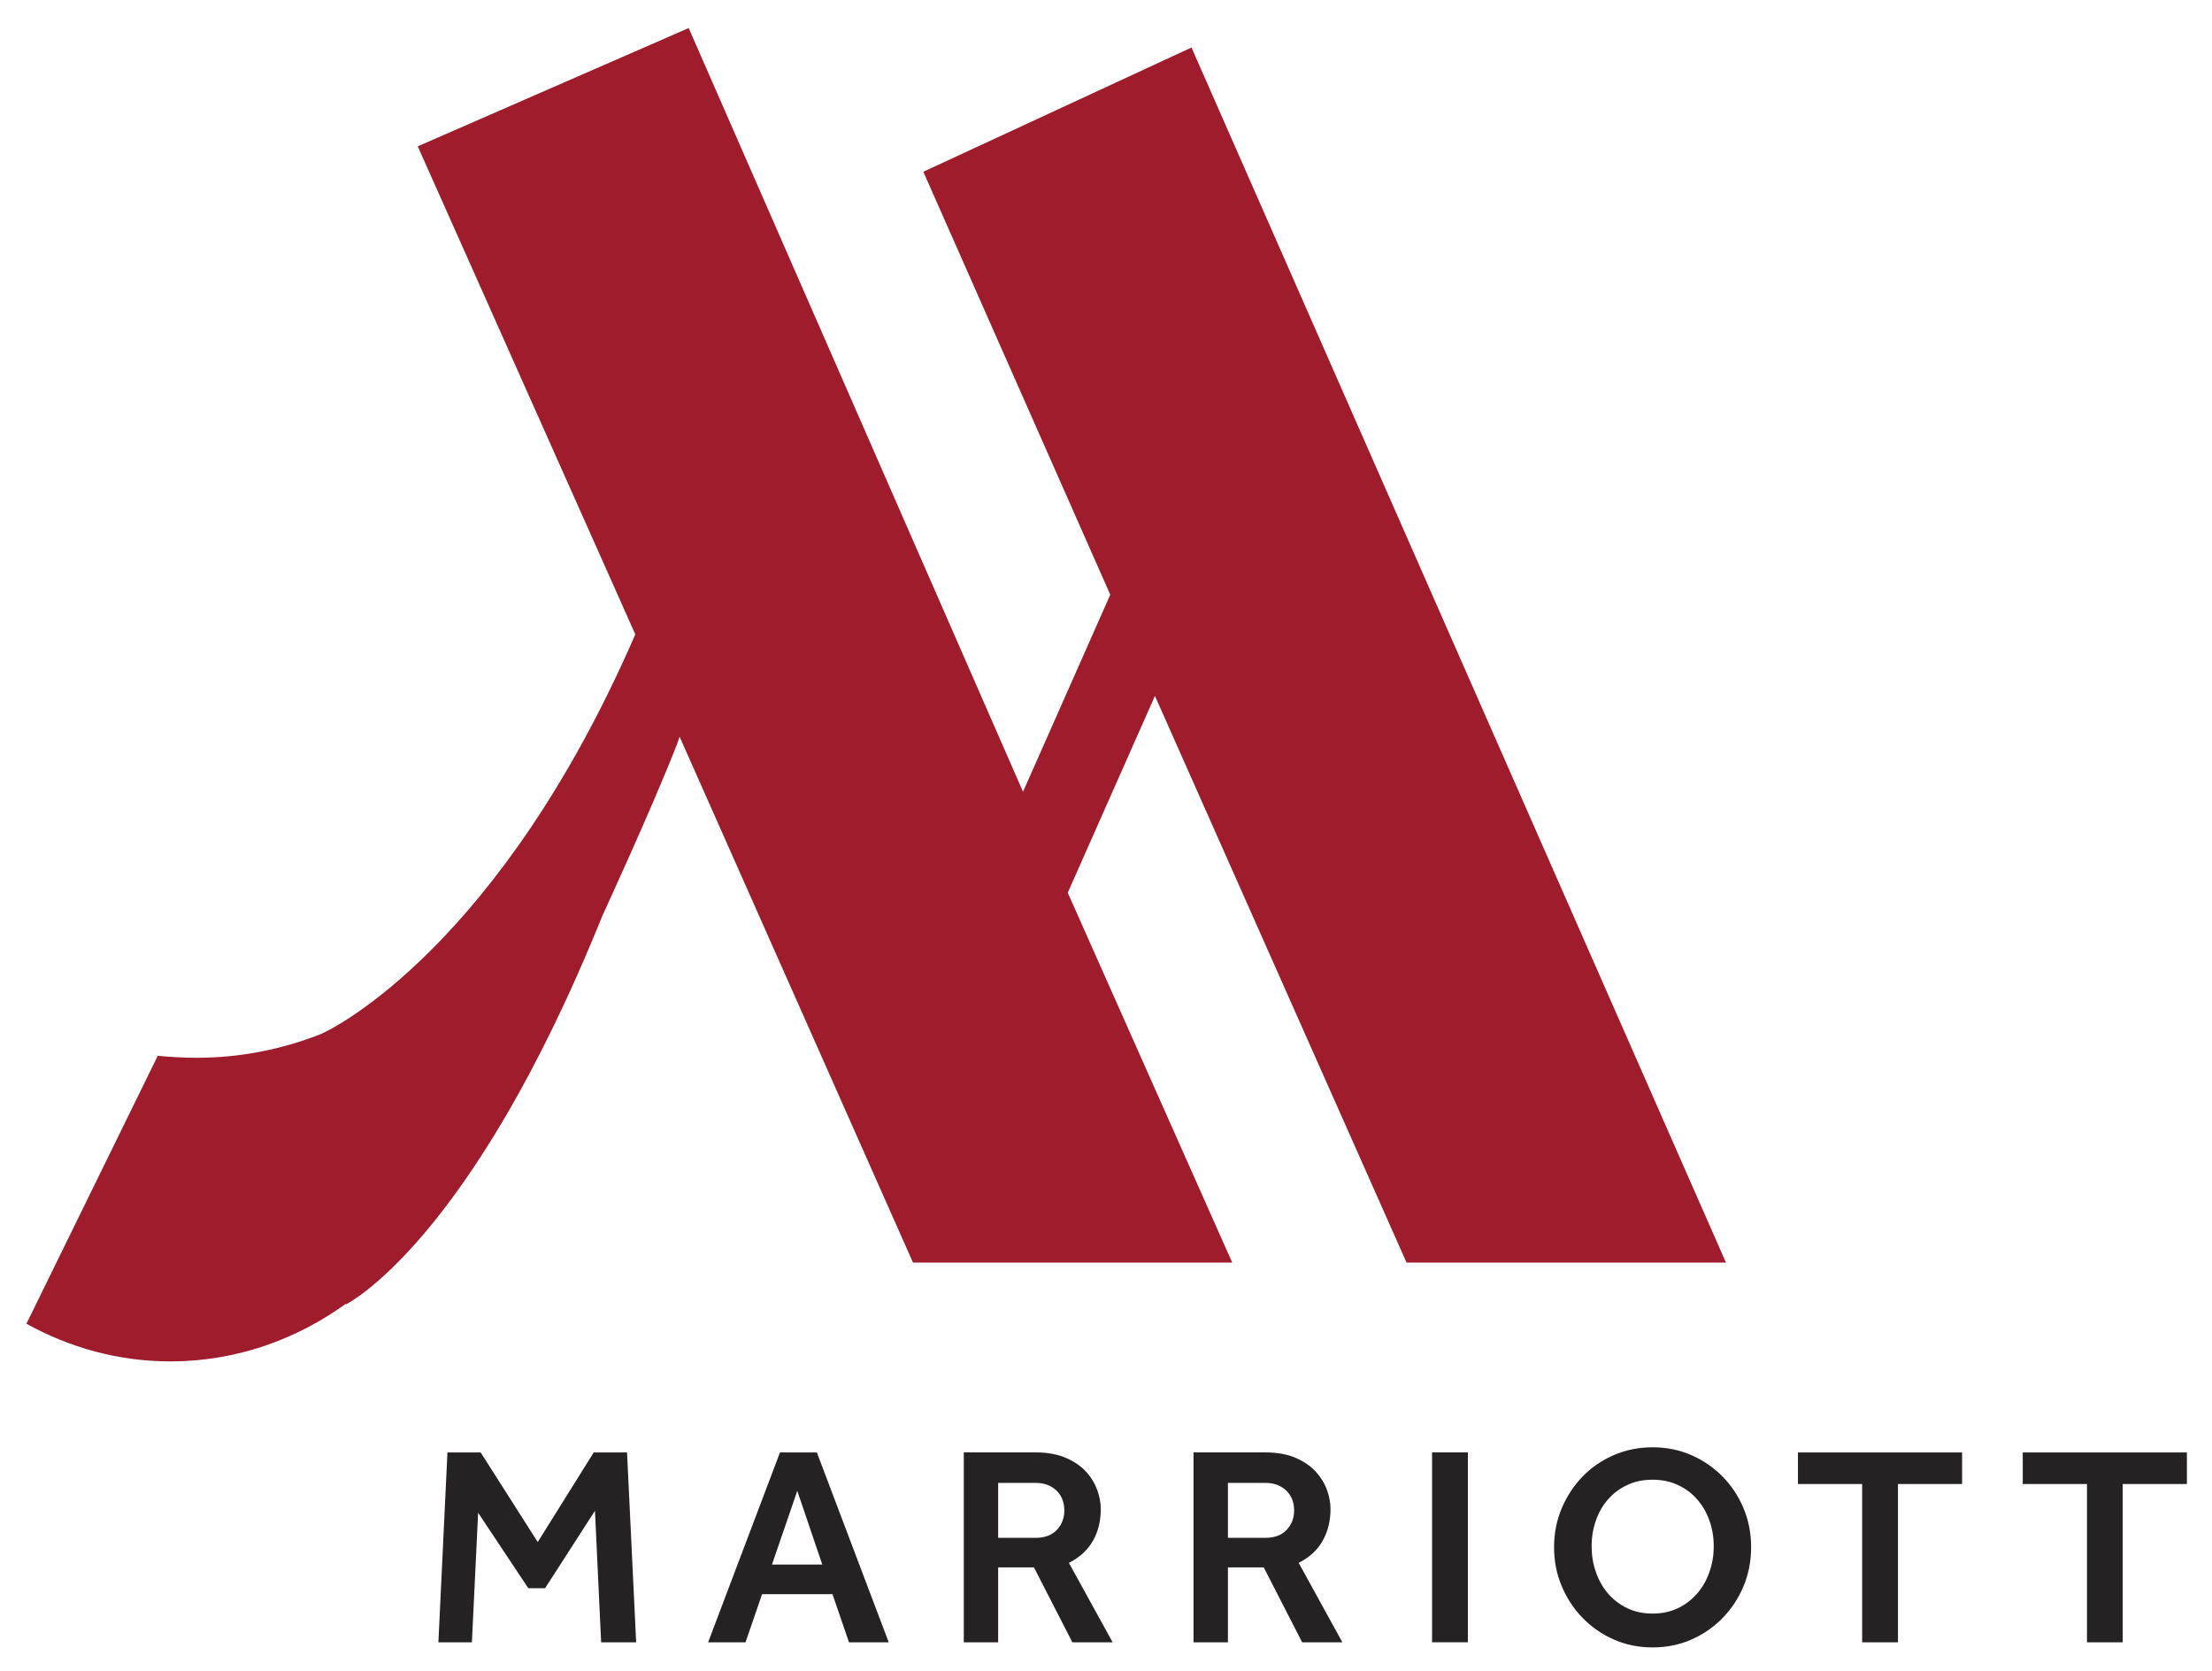
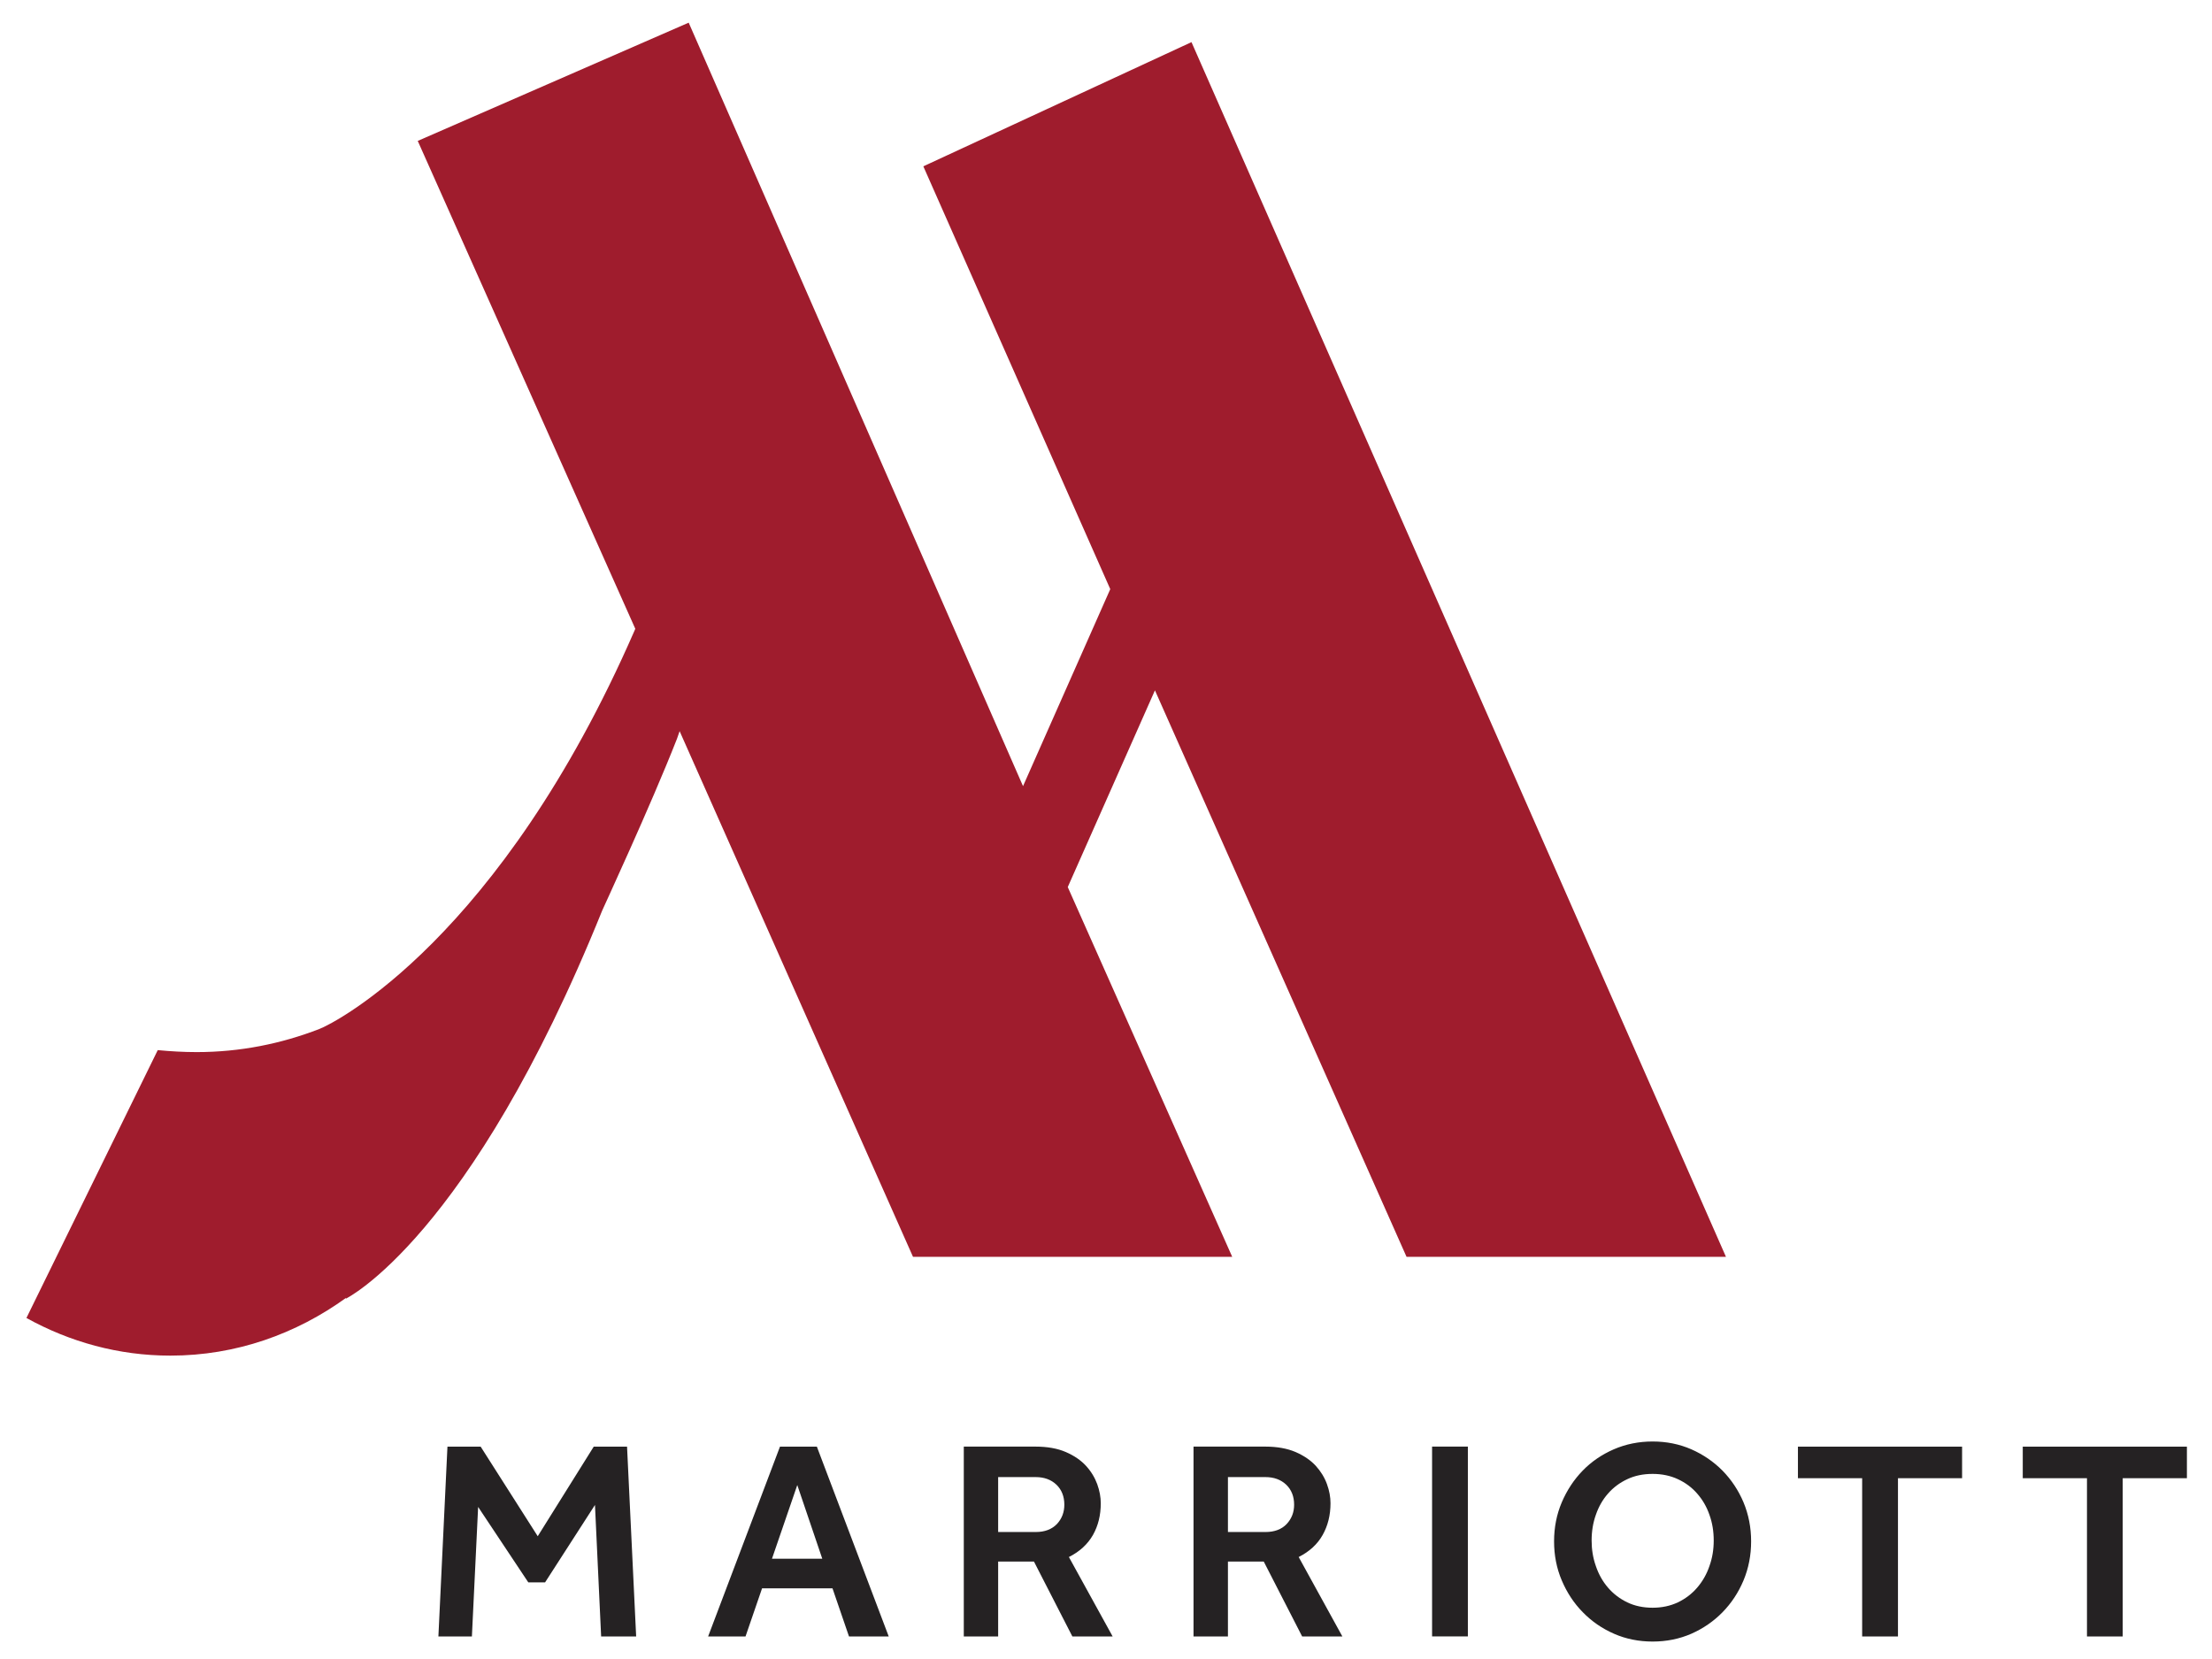
- <svg xmlns="http://www.w3.org/2000/svg" style="width: 54.4px; height: 41.064px;" aria-label="Marriott Hotels" role="img" preserveAspectRatio="" fill="none" viewBox="0 0 152 114" height="114" width="152">
+ <svg xmlns="http://www.w3.org/2000/svg" aria-label="mc" role="img" preserveAspectRatio="" fill="none" viewBox="0 0 152 114" height="114" width="152">
  <path fill="#252223" d="M115.298 110.108C114.78 110.352 114.2 110.477 113.56 110.477C112.91 110.477 112.329 110.352 111.821 110.108C111.3 109.857 110.861 109.519 110.496 109.097C110.131 108.672 109.853 108.181 109.662 107.616C109.464 107.062 109.37 106.473 109.37 105.86C109.37 105.232 109.464 104.643 109.662 104.089C109.853 103.535 110.131 103.047 110.496 102.633C110.861 102.214 111.3 101.887 111.821 101.643C112.329 101.402 112.91 101.281 113.56 101.281C114.2 101.281 114.78 101.402 115.298 101.643C115.82 101.887 116.262 102.214 116.623 102.633C116.988 103.047 117.274 103.535 117.465 104.089C117.666 104.643 117.76 105.232 117.76 105.86C117.76 106.473 117.666 107.062 117.465 107.616C117.274 108.181 116.988 108.672 116.623 109.097C116.262 109.519 115.82 109.857 115.298 110.108ZM110.91 112.265C111.724 112.624 112.617 112.801 113.56 112.801C114.513 112.801 115.396 112.624 116.22 112.265C117.034 111.906 117.75 111.414 118.365 110.787C118.974 110.163 119.457 109.435 119.808 108.599C120.156 107.766 120.33 106.87 120.33 105.919C120.33 104.964 120.156 104.072 119.808 103.236C119.457 102.406 118.974 101.681 118.365 101.058C117.75 100.437 117.034 99.949 116.22 99.59C115.396 99.231 114.513 99.054 113.56 99.054C112.617 99.054 111.724 99.231 110.896 99.59C110.072 99.949 109.356 100.437 108.754 101.058C108.149 101.681 107.673 102.406 107.318 103.236C106.963 104.072 106.79 104.964 106.79 105.919C106.79 106.87 106.963 107.766 107.318 108.599C107.673 109.435 108.149 110.163 108.765 110.787C109.377 111.414 110.086 111.906 110.91 112.265ZM71.169 105.274C71.798 105.274 72.271 105.089 72.626 104.727C72.97 104.357 73.137 103.915 73.137 103.395C73.137 102.834 72.956 102.374 72.598 102.026C72.229 101.674 71.753 101.5 71.169 101.5H68.589V105.274H71.169ZM66.228 99.405H71.148C71.969 99.405 72.671 99.531 73.238 99.778C73.811 100.026 74.274 100.343 74.625 100.726C74.976 101.109 75.23 101.531 75.397 101.984C75.561 102.444 75.641 102.88 75.641 103.298C75.641 104.12 75.46 104.845 75.105 105.476C74.743 106.11 74.197 106.619 73.45 106.992L76.458 112.453H73.69L71.05 107.305H68.589V112.453H66.228V99.405ZM33.029 99.407H30.747L30.125 112.451H32.427L32.855 103.55L36.304 108.736H37.455L40.884 103.414L41.308 112.451H43.714L43.088 99.407H40.8L36.951 105.564L33.029 99.407ZM54.786 102.046L56.504 107.11H53.047L54.786 102.046ZM56.132 99.408H53.597L48.659 112.452H51.229L52.366 109.145H57.206L58.34 112.452H61.07L56.132 99.408ZM88.412 104.727C88.068 105.089 87.581 105.274 86.959 105.274H84.379V101.5H86.959C87.54 101.5 88.016 101.674 88.388 102.026C88.746 102.374 88.927 102.834 88.927 103.395C88.927 103.915 88.76 104.357 88.412 104.727ZM86.938 99.405H82.014V112.453H84.379V107.305H86.841L89.48 112.453H92.244L89.24 106.992C89.981 106.619 90.534 106.11 90.888 105.476C91.243 104.845 91.427 104.12 91.427 103.298C91.427 102.88 91.351 102.444 91.184 101.984C91.02 101.531 90.763 101.109 90.415 100.726C90.064 100.343 89.598 100.026 89.028 99.778C88.454 99.531 87.755 99.405 86.938 99.405ZM98.407 112.449H100.866V99.405H98.407V112.449ZM127.96 101.578H123.547V99.407H134.827V101.578H130.421V112.451H127.96V101.578ZM138.996 101.578H143.409V112.451H145.864V101.578H150.276V99.407H138.996V101.578Z" clip-rule="evenodd" fill-rule="evenodd" />
  <path fill="#9F1C2D" d="M96.652 86.364H118.601L81.874 2.895L63.448 11.429L76.293 40.483L70.298 54.021L47.324 1.557L28.706 9.683L43.655 43.208C43.638 43.253 43.62 43.295 43.599 43.34C34.371 64.486 23.045 70.288 21.946 70.707C19.321 71.724 16.497 72.296 13.514 72.296C12.61 72.296 11.709 72.243 10.84 72.16L1.816 90.567C4.8 92.215 8.142 93.153 11.709 93.153C16.23 93.153 20.357 91.657 23.786 89.18L23.755 89.246C23.755 89.246 32.267 85.123 41.381 62.569C41.381 62.552 44.726 55.342 46.52 50.763L46.701 50.243L62.738 86.364H84.673L73.372 60.956L79.363 47.438L96.652 86.364Z" clip-rule="evenodd" fill-rule="evenodd" />
</svg>
